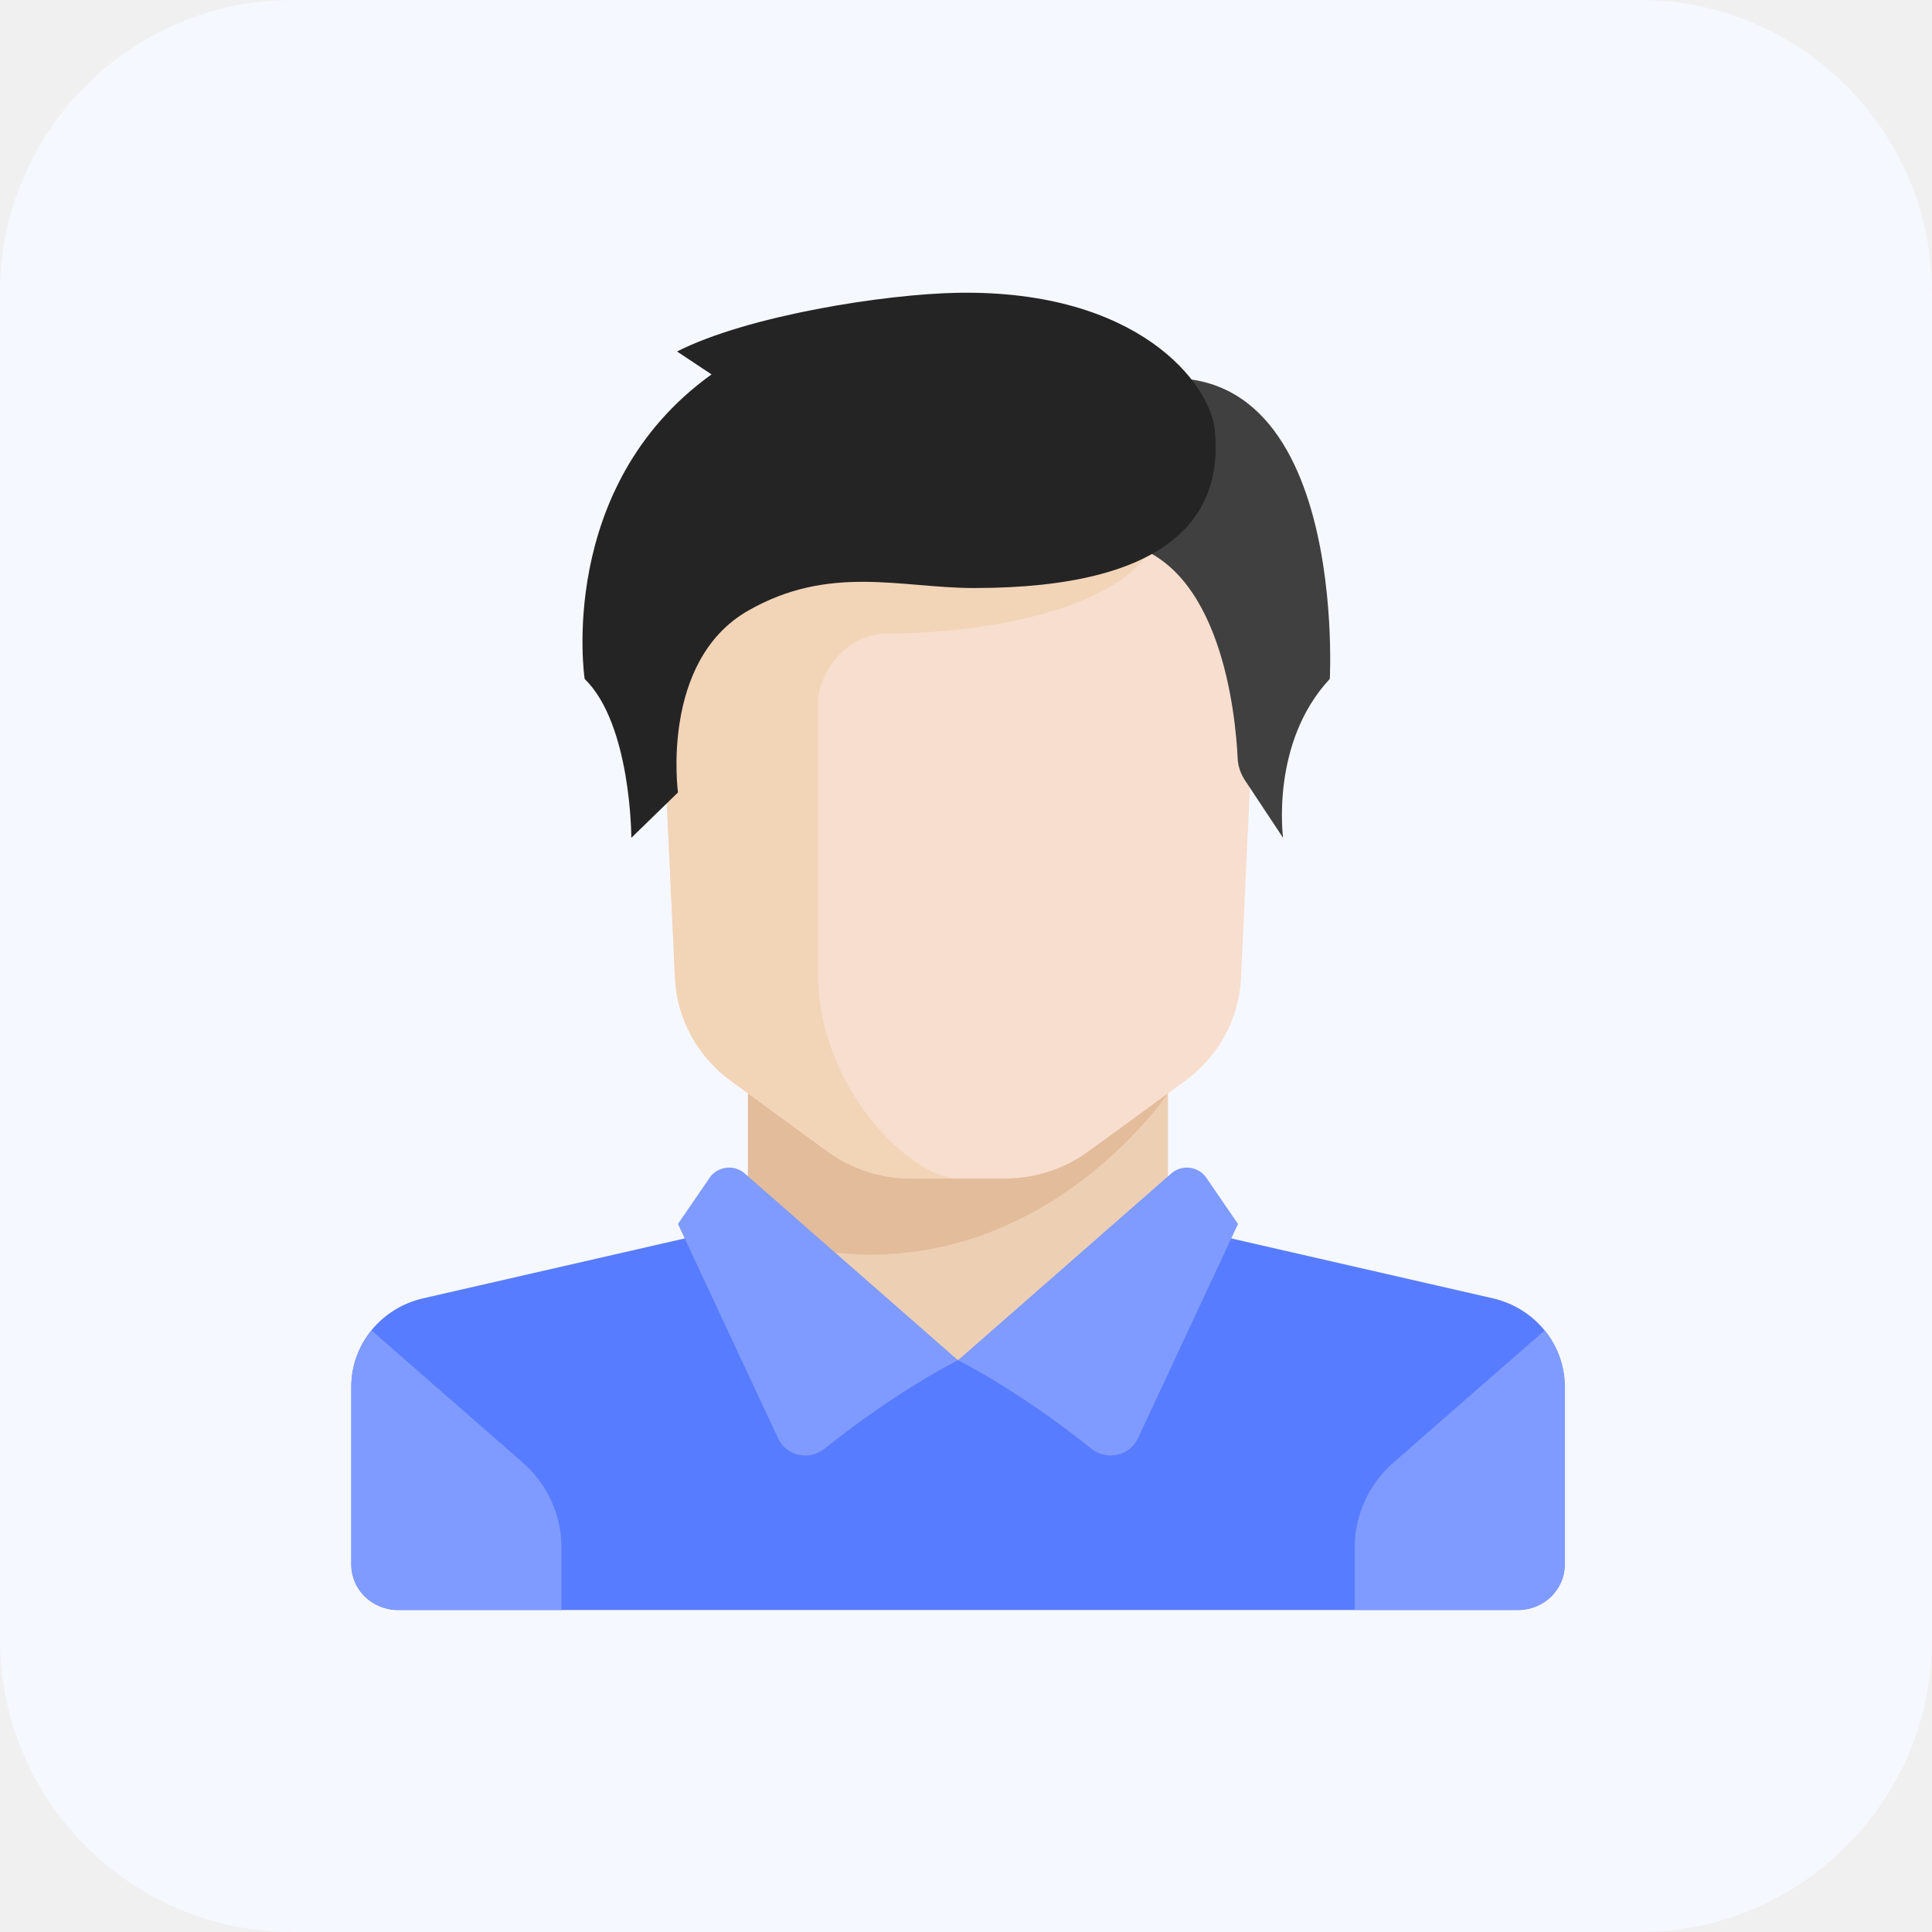
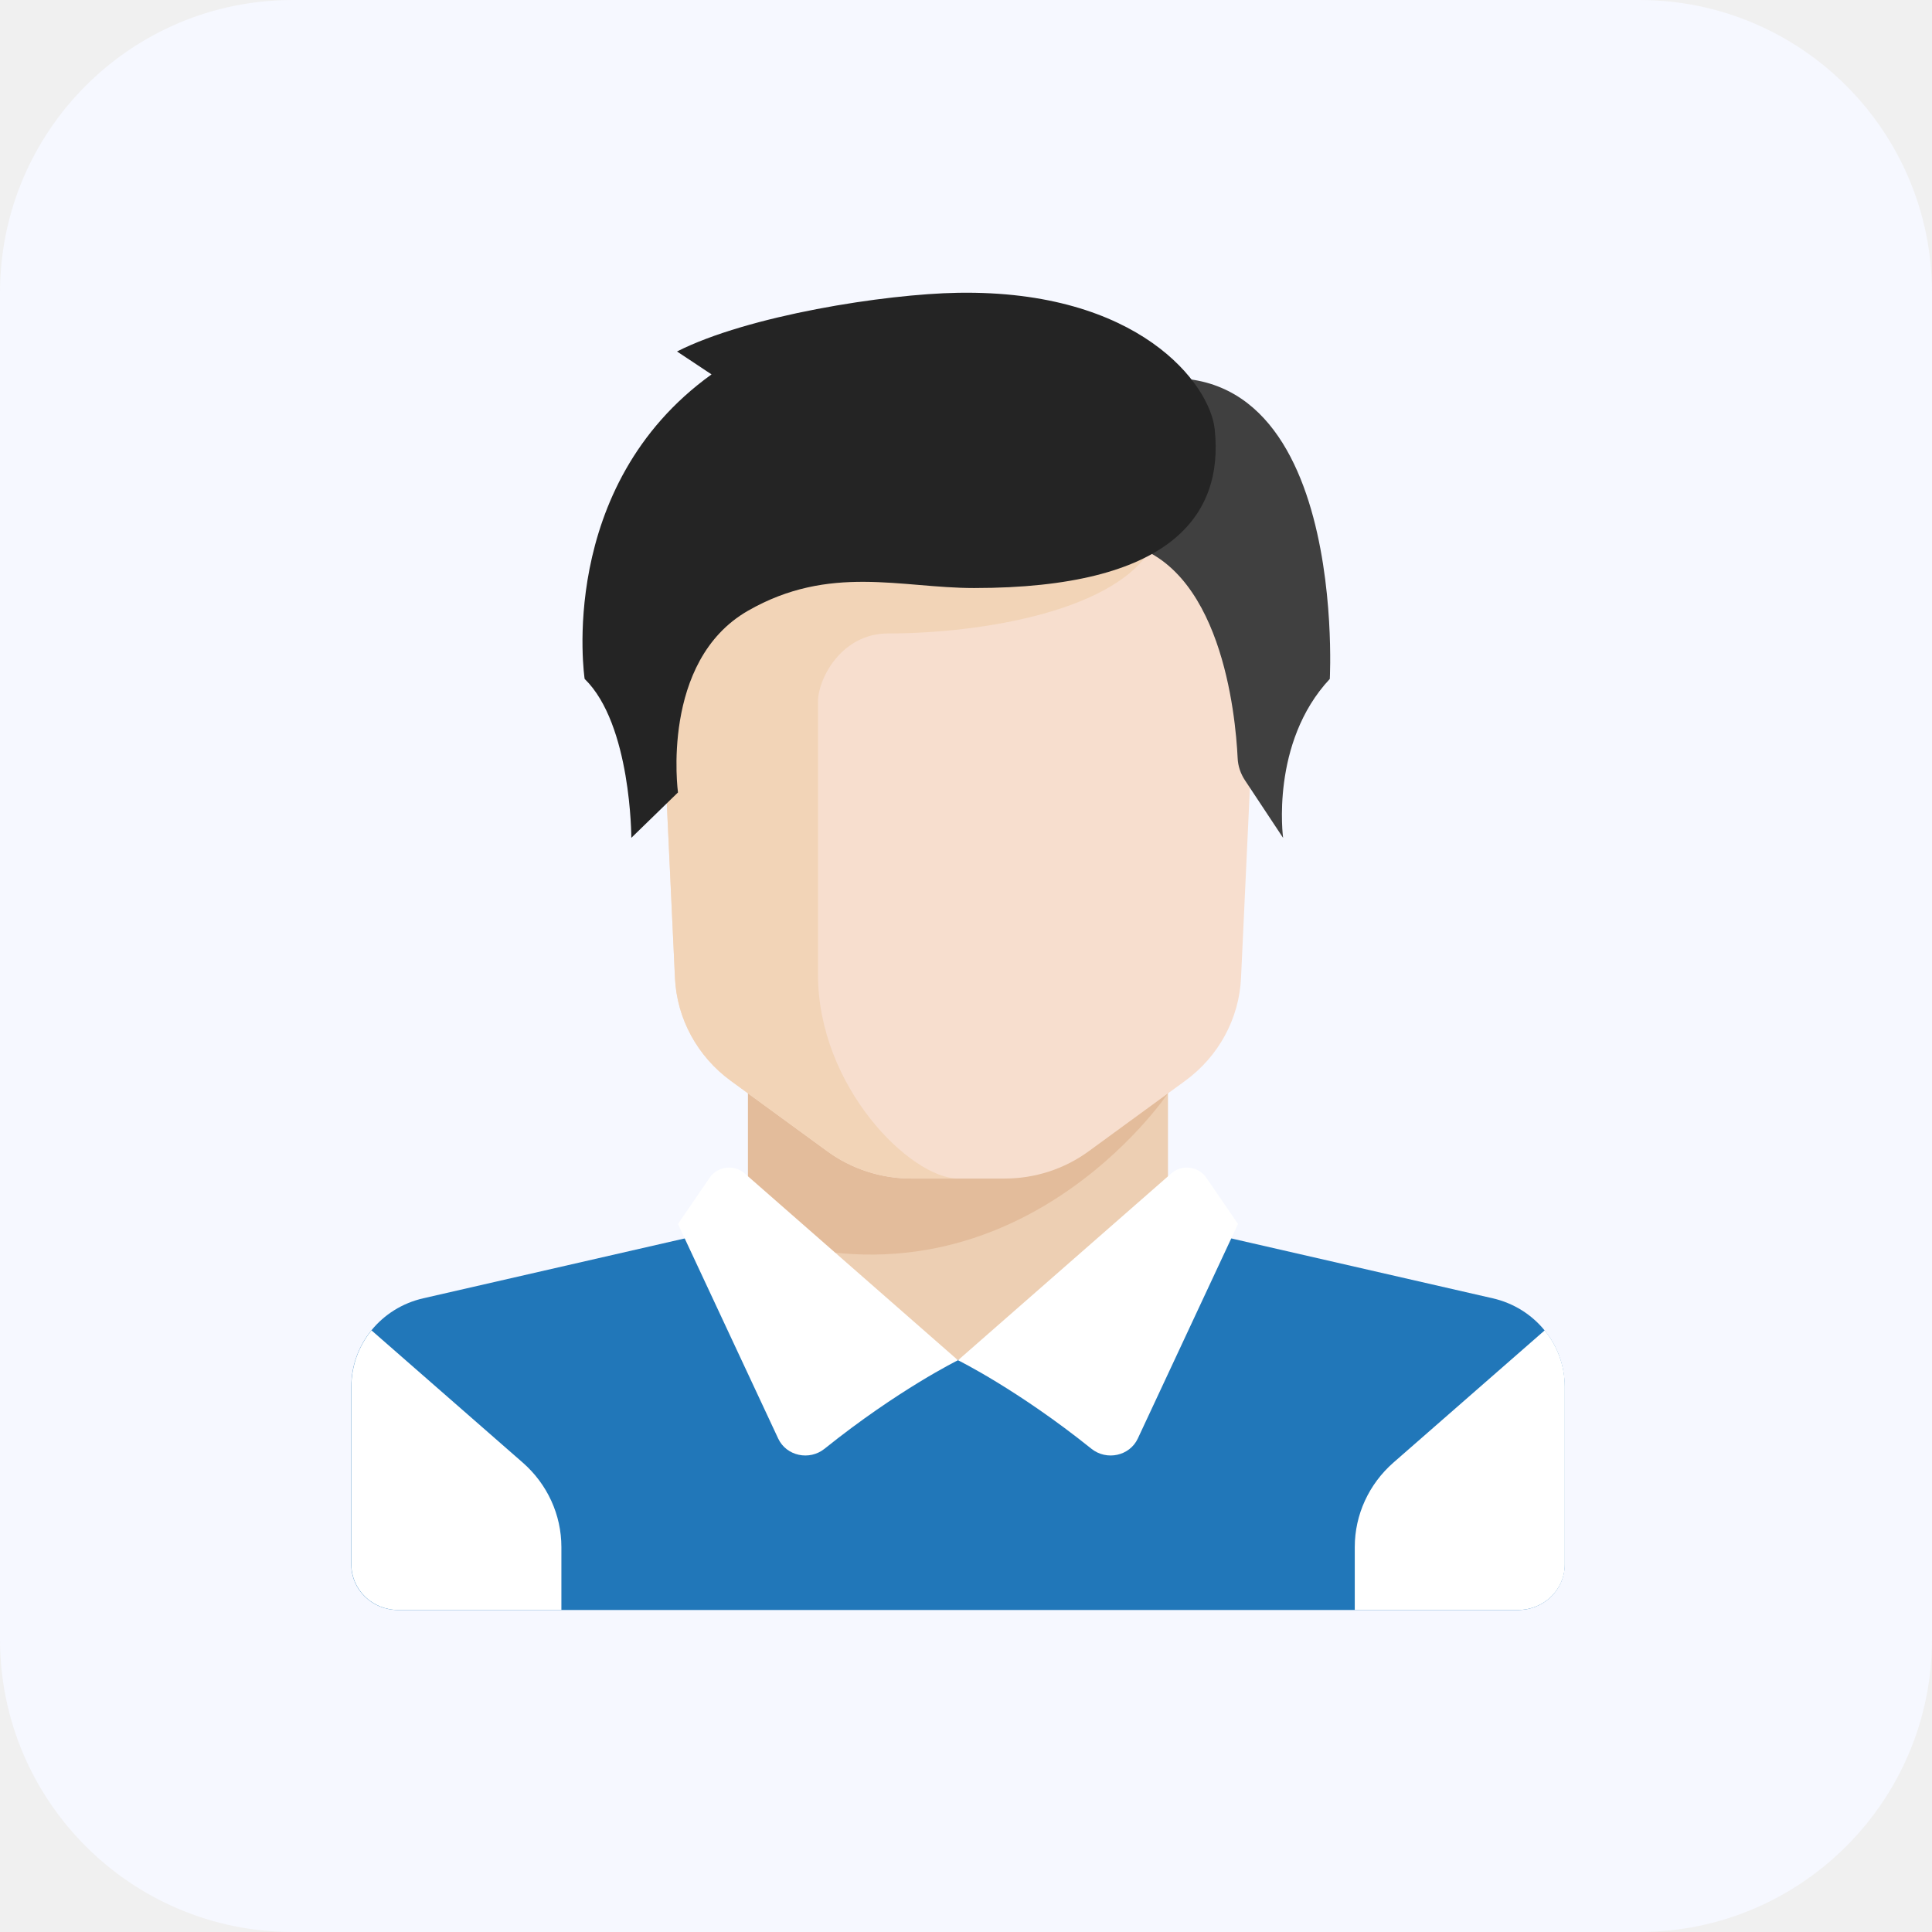
- <svg xmlns="http://www.w3.org/2000/svg" width="66" height="66" viewBox="0 0 66 66" fill="none">
-   <rect width="66" height="66" rx="10" fill="#F6F8FF" />
-   <path d="M39.9 41.812V36.381H25.551V41.812L32.725 48.018L39.9 41.812Z" fill="#E6AF78" fill-opacity="0.56" />
-   <path d="M50.994 44.352L41.13 42.093C40.981 42.059 40.844 42.001 40.716 41.93L32.726 46.466L25.048 41.711C24.85 41.893 24.603 42.028 24.323 42.093L14.458 44.352C13.018 44.681 12 45.932 12 47.372V53.449C12 54.306 12.714 55 13.594 55H51.858C52.739 55 53.452 54.306 53.452 53.449V47.372C53.453 45.932 52.434 44.681 50.994 44.352Z" fill="#577CFF" />
-   <path d="M25.551 36.381V42.111C34.589 45.28 39.9 37.349 39.9 37.349V36.381H25.551V36.381Z" fill="#D29B6E" fill-opacity="0.34" />
-   <path d="M22.363 18.537L23.058 33.411C23.123 34.8 23.823 36.089 24.966 36.923L28.262 39.329C29.09 39.934 30.097 40.261 31.132 40.261H34.321C35.356 40.261 36.363 39.934 37.191 39.329L40.487 36.923C41.63 36.089 42.33 34.8 42.395 33.411L43.089 18.537H22.363Z" fill="#F7DECE" />
-   <path d="M30.335 21.64C33.524 21.64 38.306 20.865 39.441 18.537H22.363L23.058 33.411C23.123 34.8 23.823 36.089 24.966 36.923L28.262 39.329C29.09 39.934 30.097 40.261 31.132 40.261H32.726C31.132 40.261 27.943 37.157 27.943 33.278C27.943 31.381 27.943 26.296 27.943 23.968C27.943 23.192 28.741 21.64 30.335 21.64Z" fill="#F2D4B7" />
-   <path d="M17.856 49.963L12.691 45.447C12.258 45.981 12.004 46.652 12.004 47.37V53.447C12.004 54.304 12.718 54.998 13.598 54.998H19.178V52.849C19.178 51.748 18.698 50.699 17.856 49.963Z" fill="#7F9BFF" />
-   <path d="M47.603 49.963L52.769 45.447C53.202 45.981 53.456 46.652 53.456 47.37V53.447C53.456 54.304 52.742 54.998 51.861 54.998H46.281V52.849C46.281 51.748 46.762 50.699 47.603 49.963Z" fill="#7F9BFF" />
-   <path d="M25.44 40.086L32.726 46.468C32.726 46.468 30.685 47.471 28.167 49.492C27.648 49.908 26.862 49.739 26.584 49.143L23.16 41.813L24.243 40.232C24.513 39.839 25.078 39.77 25.44 40.086Z" fill="#7F9BFF" />
-   <path d="M40.013 40.086L32.727 46.468C32.727 46.468 34.767 47.471 37.285 49.492C37.805 49.908 38.59 49.739 38.869 49.143L42.292 41.813L41.209 40.232C40.94 39.839 40.374 39.77 40.013 40.086Z" fill="#7F9BFF" />
-   <path d="M37.559 13.398L38.306 18.538C41.717 19.202 42.209 24.412 42.28 25.901C42.292 26.171 42.381 26.431 42.532 26.659L43.833 28.624C43.833 28.624 43.388 25.375 45.428 23.193C45.428 23.193 46.128 10.295 37.559 13.398Z" fill="#404040" />
-   <path d="M23.128 12.007L24.307 12.79C18.976 16.621 19.972 23.192 19.972 23.192C21.567 24.743 21.567 28.622 21.567 28.622L23.161 27.071C23.161 27.071 22.546 22.588 25.552 20.864C28.342 19.264 30.784 20.088 33.275 20.088C39.951 20.088 41.819 17.64 41.495 14.657C41.328 13.114 38.904 9.9 32.727 10.002C30.234 10.044 25.552 10.778 23.128 12.007Z" fill="#242424" />
+ <svg xmlns="http://www.w3.org/2000/svg" version="1.1" width="288" height="288" viewBox="0 0 288 288">
+   <g transform="matrix(4.363636 0 0 4.363636 0 0)">
+     <rect width="66" height="66" fill="#F6F8FF" rx="10" class="svgShape colorf6f8ff-0 selectable" />
+     <path fill="#E6AF78" fill-opacity=".56" d="M39.9 41.812V36.381H25.551V41.812L32.725 48.018L39.9 41.812Z" class="svgShape colore6af78-1 selectable" />
+     <path fill="#2177b9" d="M50.994 44.352L41.13 42.093C40.981 42.059 40.844 42.001 40.716 41.93L32.726 46.466L25.048 41.711C24.85 41.893 24.603 42.028 24.323 42.093L14.458 44.352C13.018 44.681 12 45.932 12 47.372V53.449C12 54.306 12.714 55 13.594 55H51.858C52.739 55 53.452 54.306 53.452 53.449V47.372C53.453 45.932 52.434 44.681 50.994 44.352Z" class="svgShape color577cff-2 selectable" />
+     <path fill="#D29B6E" fill-opacity=".34" d="M25.551 36.381V42.111C34.589 45.28 39.9 37.349 39.9 37.349V36.381H25.551V36.381Z" class="svgShape colord29b6e-3 selectable" />
+     <path fill="#F7DECE" d="M22.363 18.537L23.058 33.411C23.123 34.8 23.823 36.089 24.966 36.923L28.262 39.329C29.09 39.934 30.097 40.261 31.132 40.261H34.321C35.356 40.261 36.363 39.934 37.191 39.329L40.487 36.923C41.63 36.089 42.33 34.8 42.395 33.411L43.089 18.537H22.363Z" class="svgShape colorf7dece-4 selectable" />
+     <path fill="#F2D4B7" d="M30.335 21.64C33.524 21.64 38.306 20.865 39.441 18.537H22.363L23.058 33.411C23.123 34.8 23.823 36.089 24.966 36.923L28.262 39.329C29.09 39.934 30.097 40.261 31.132 40.261H32.726C31.132 40.261 27.943 37.157 27.943 33.278C27.943 31.381 27.943 26.296 27.943 23.968C27.943 23.192 28.741 21.64 30.335 21.64Z" class="svgShape colorf2d4b7-5 selectable" />
+     <path fill="#ffffff" d="M17.856 49.963 12.691 45.447C12.258 45.981 12.004 46.652 12.004 47.37V53.447C12.004 54.304 12.718 54.998 13.598 54.998H19.178V52.849C19.178 51.748 18.698 50.699 17.856 49.963ZM47.603 49.963 52.769 45.447C53.202 45.981 53.456 46.652 53.456 47.37V53.447C53.456 54.304 52.742 54.998 51.861 54.998H46.281V52.849C46.281 51.748 46.762 50.699 47.603 49.963ZM25.44 40.086 32.726 46.468C32.726 46.468 30.685 47.471 28.167 49.492 27.648 49.908 26.862 49.739 26.584 49.143L23.16 41.813 24.243 40.232C24.513 39.839 25.078 39.77 25.44 40.086ZM40.013 40.086 32.727 46.468C32.727 46.468 34.767 47.471 37.285 49.492 37.805 49.908 38.59 49.739 38.869 49.143L42.292 41.813 41.209 40.232C40.94 39.839 40.374 39.77 40.013 40.086Z" class="svgShape color7f9bff-6 selectable" />
+     <path fill="#404040" d="M37.559 13.398L38.306 18.538C41.717 19.202 42.209 24.412 42.28 25.901C42.292 26.171 42.381 26.431 42.532 26.659L43.833 28.624C43.833 28.624 43.388 25.375 45.428 23.193C45.428 23.193 46.128 10.295 37.559 13.398Z" class="svgShape color404040-7 selectable" />
+     <path fill="#242424" d="M23.128 12.007L24.307 12.79C18.976 16.621 19.972 23.192 19.972 23.192C21.567 24.743 21.567 28.622 21.567 28.622L23.161 27.071C23.161 27.071 22.546 22.588 25.552 20.864C28.342 19.264 30.784 20.088 33.275 20.088C39.951 20.088 41.819 17.64 41.495 14.657C41.328 13.114 38.904 9.9 32.727 10.002C30.234 10.044 25.552 10.778 23.128 12.007Z" class="svgShape color242424-8 selectable" />
+   </g>
</svg>
